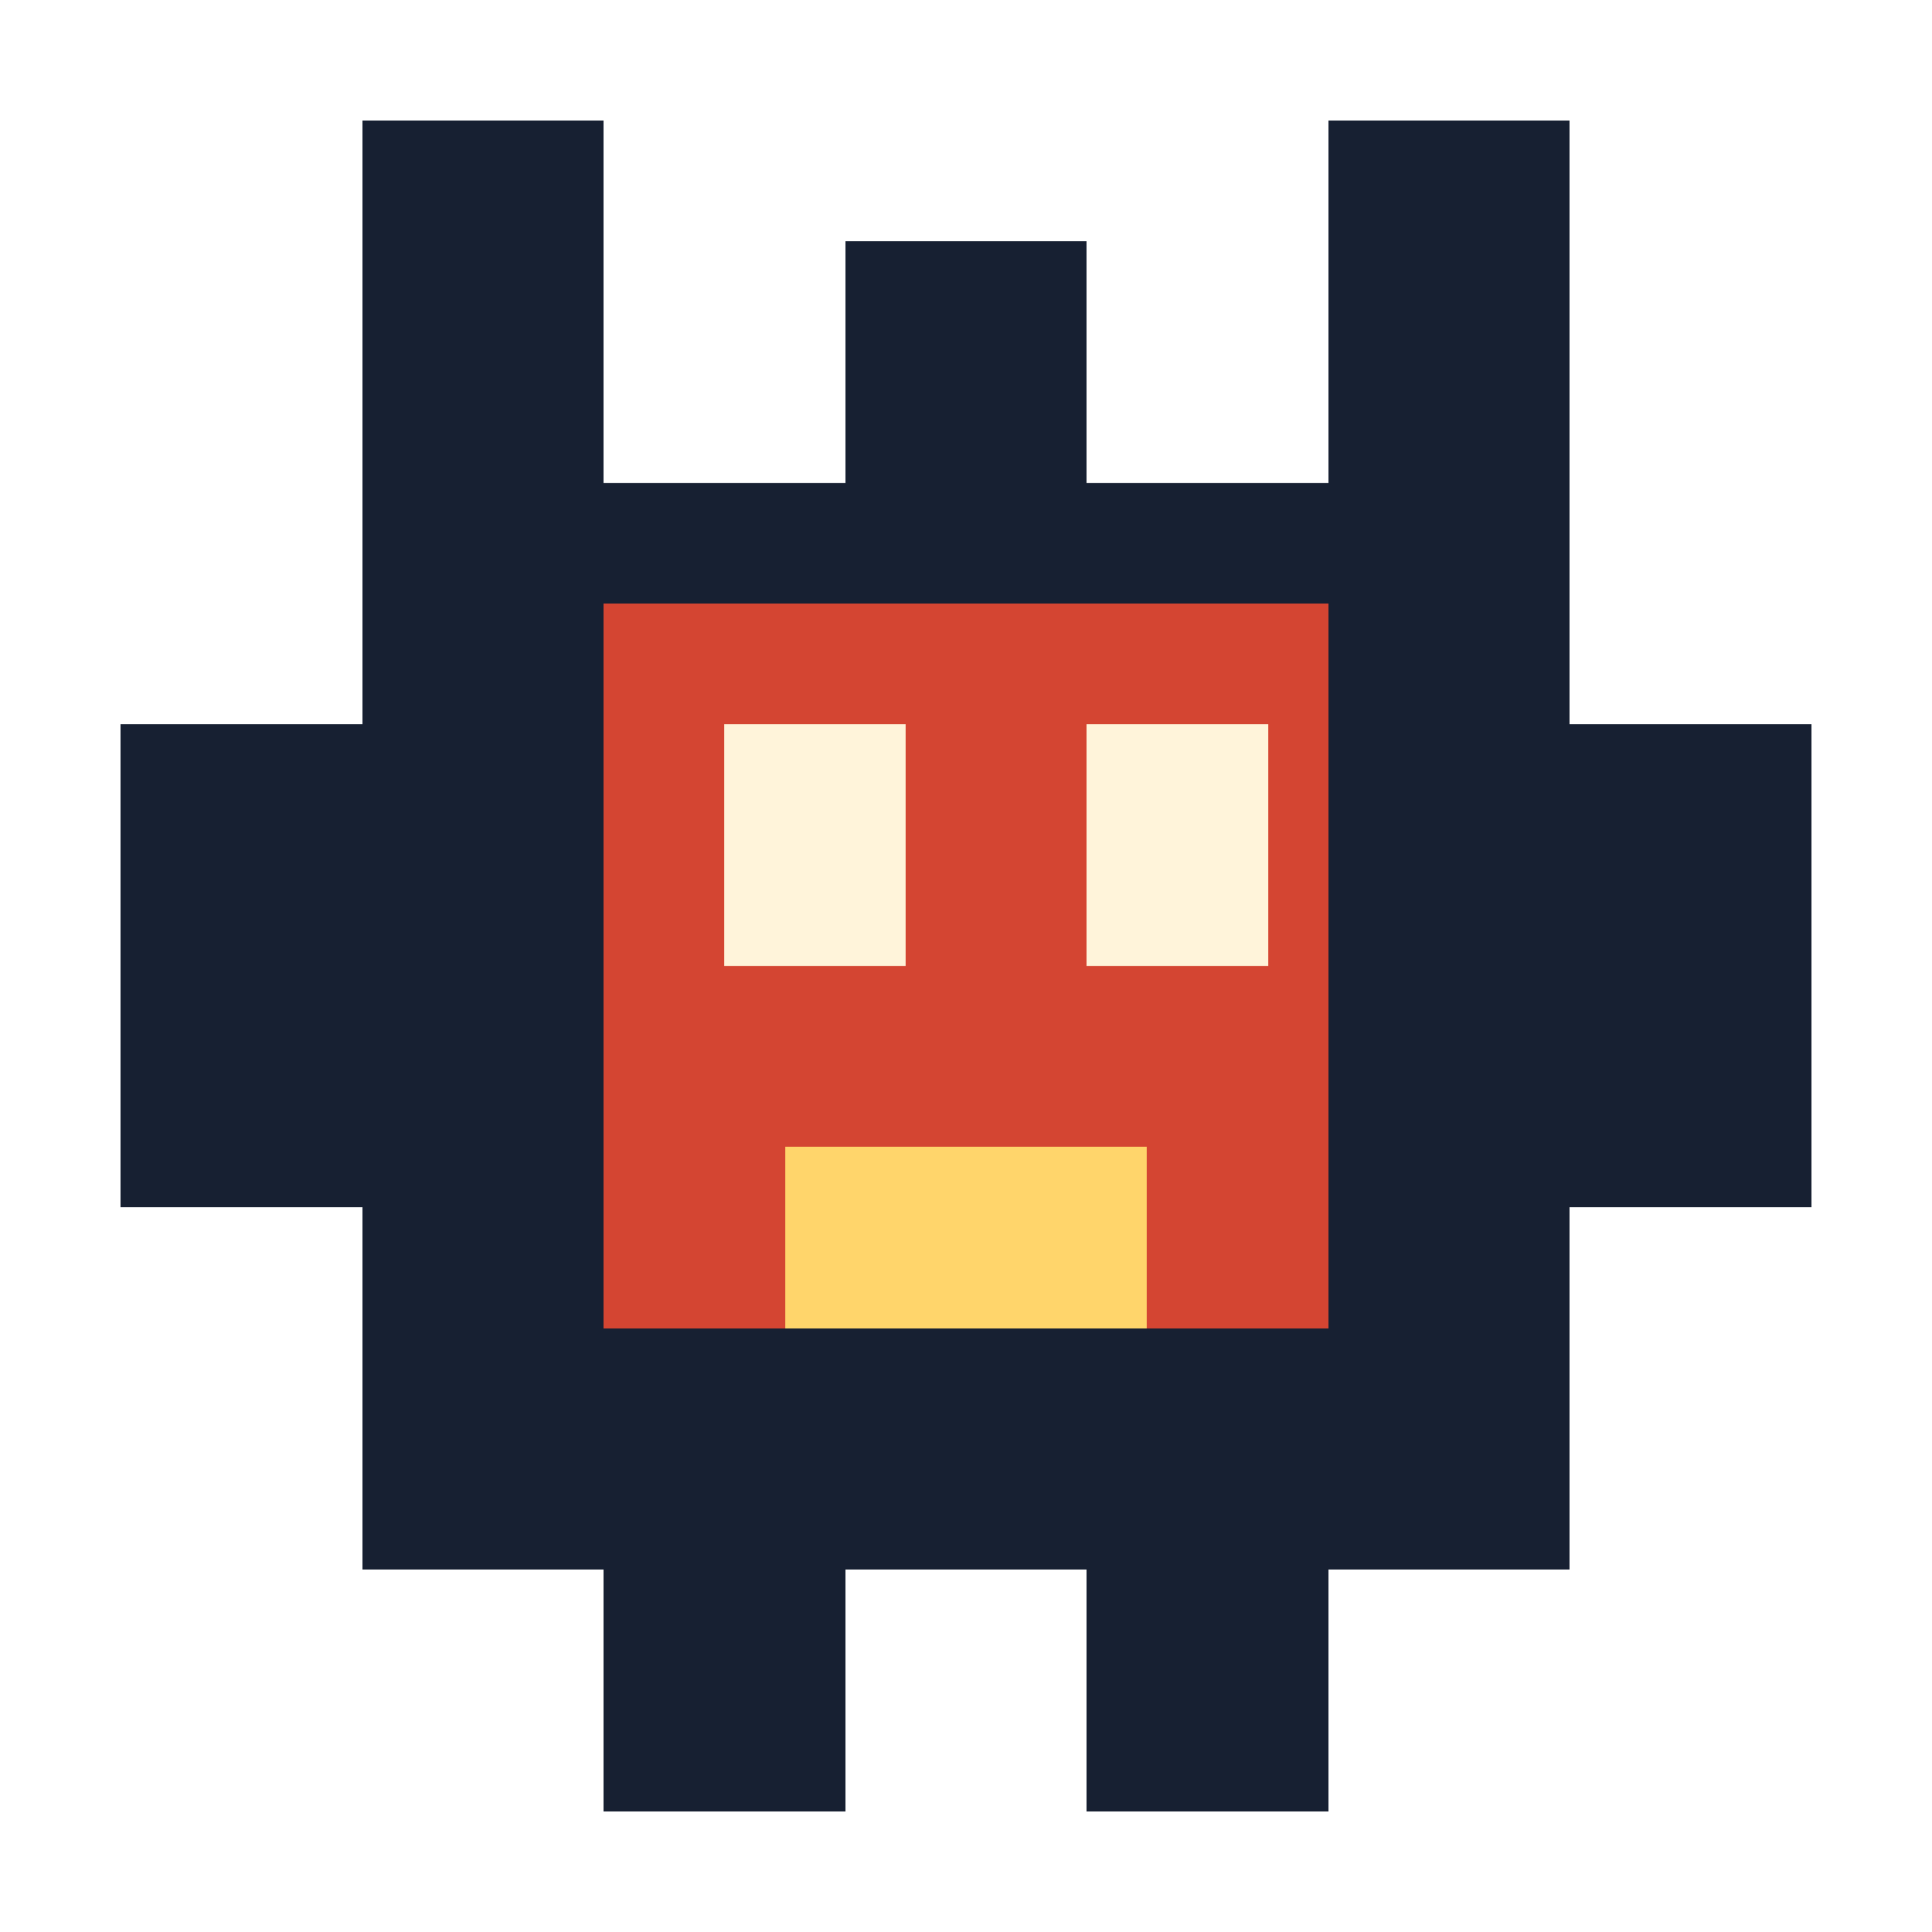
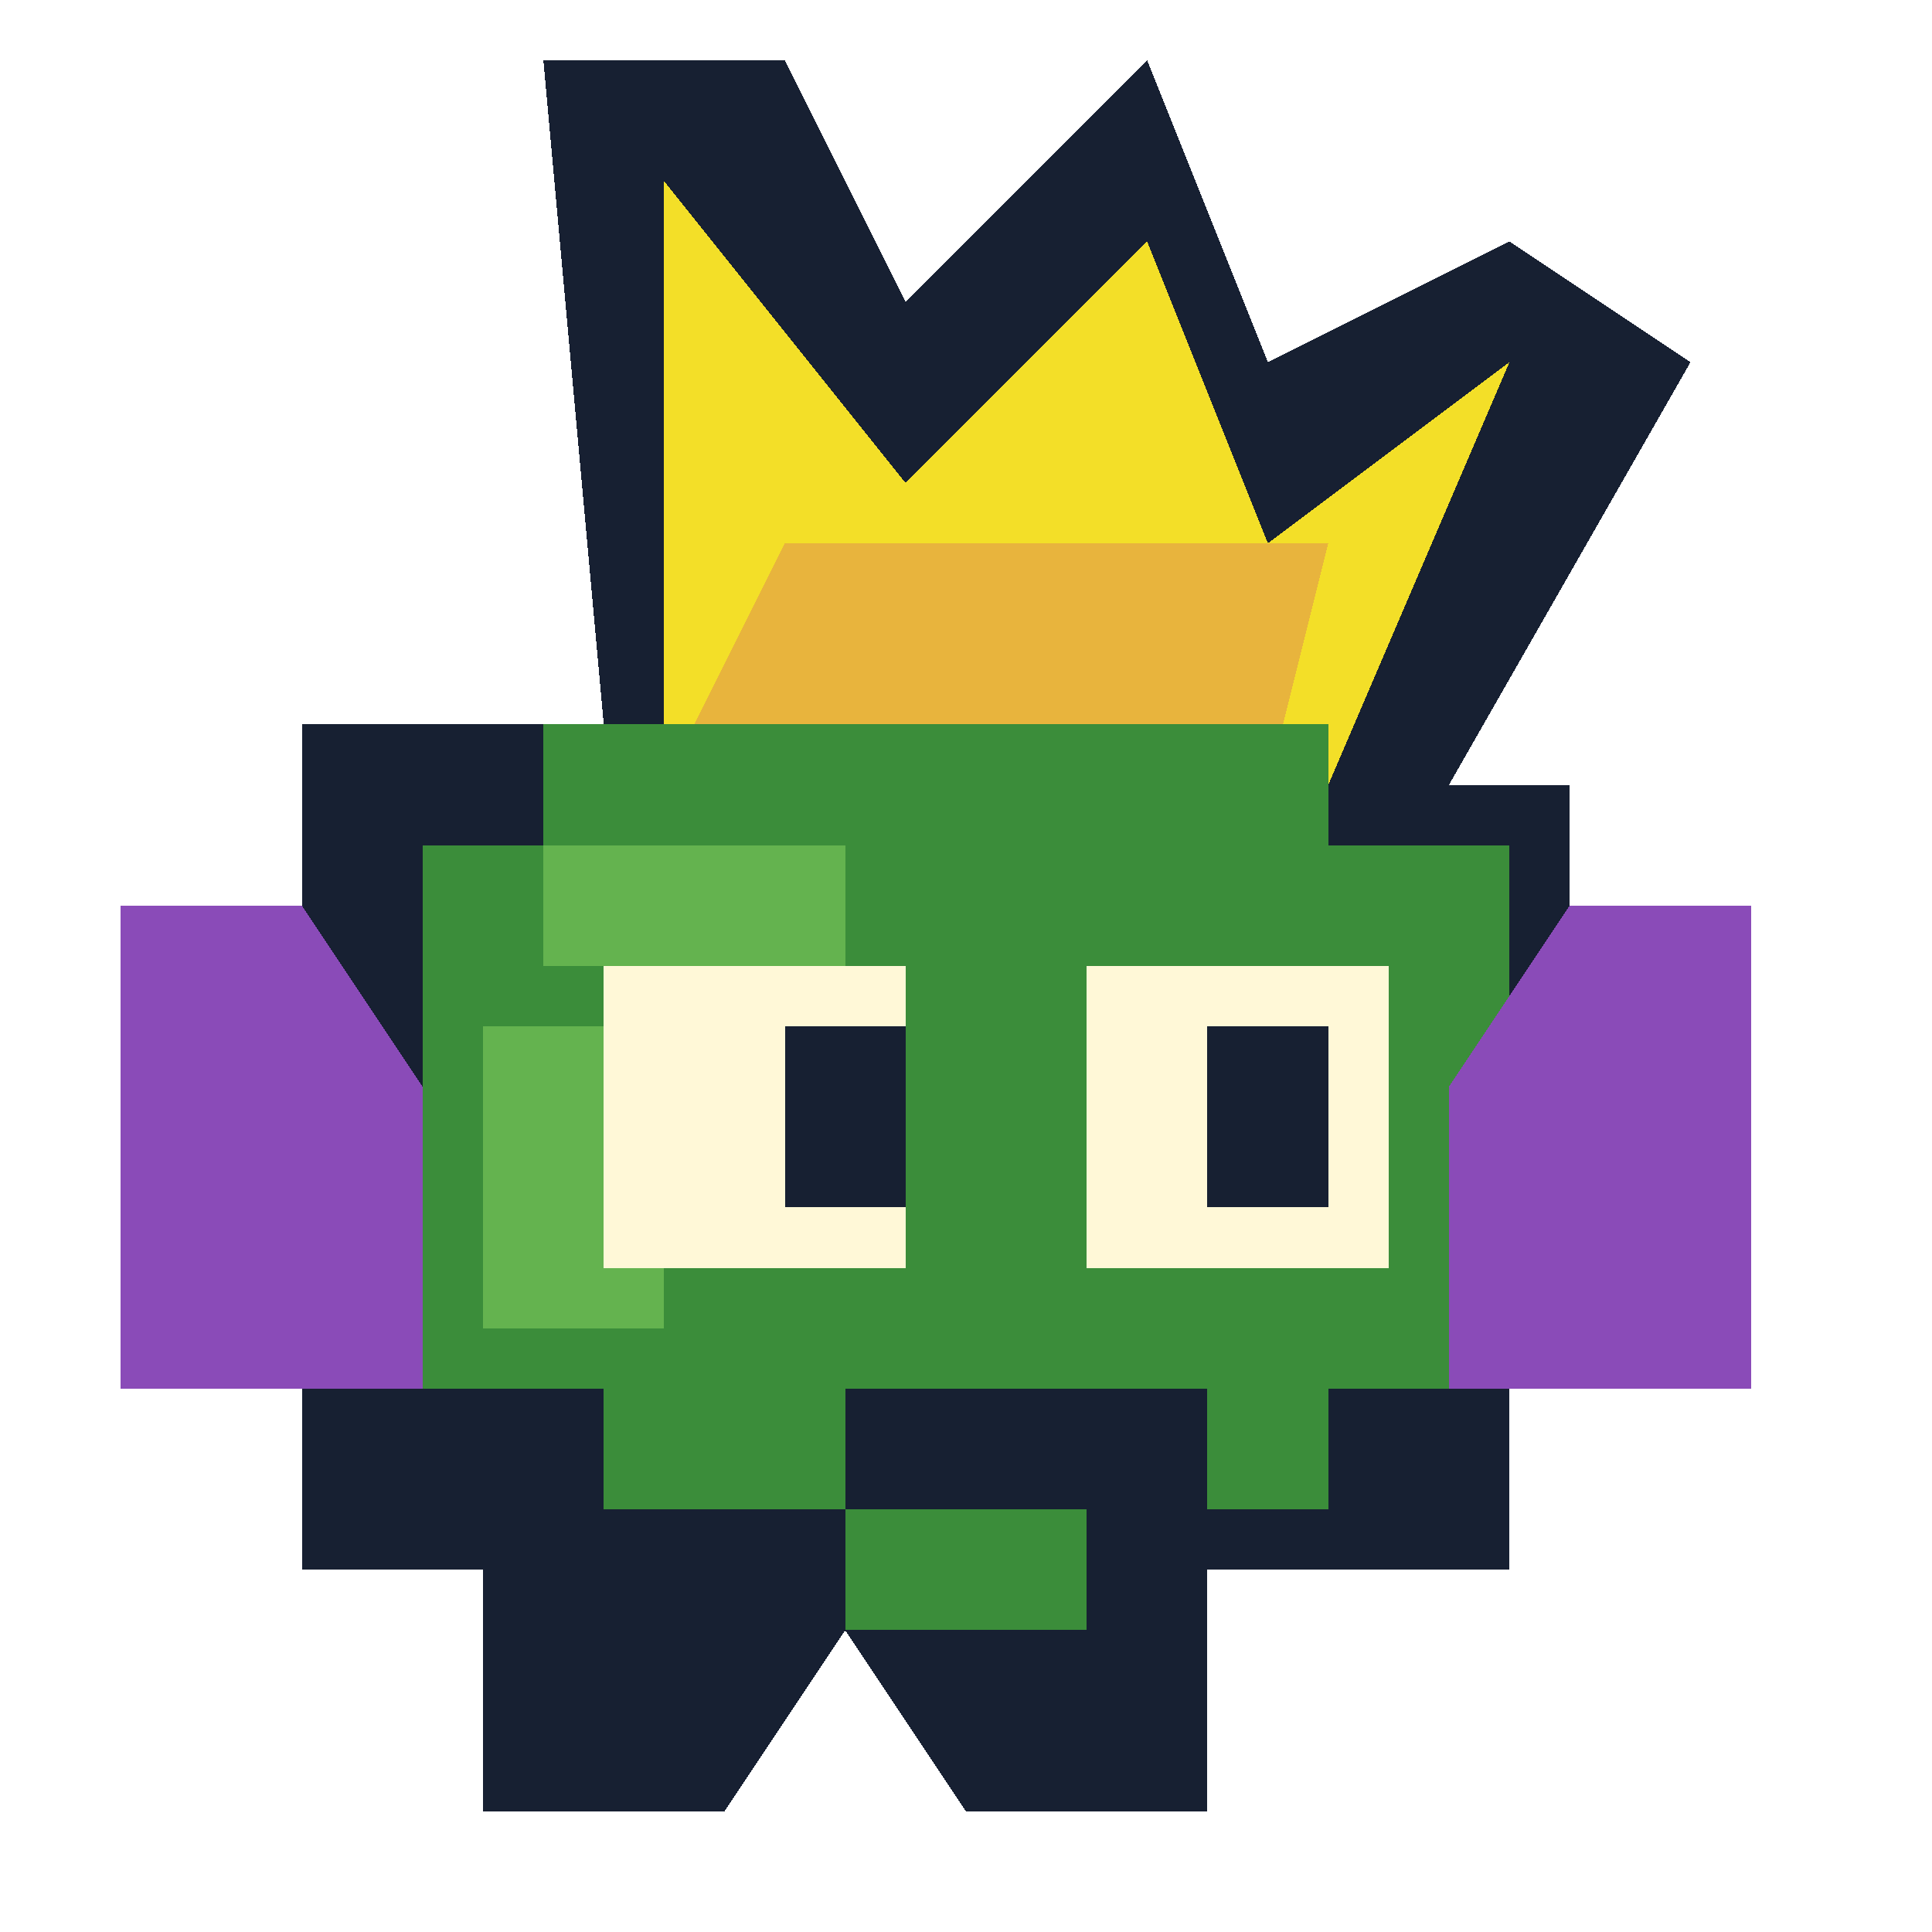
<svg xmlns="http://www.w3.org/2000/svg" viewBox="0 0 32 32" shape-rendering="crispEdges">
-   <g fill="#172032">
-     <rect x="14" y="4" width="4" height="4" />
-     <rect x="6" y="2" width="4" height="8" />
-     <rect x="22" y="2" width="4" height="8" />
-     <rect x="6" y="8" width="20" height="18" />
-     <rect x="2" y="12" width="4" height="8" />
-     <rect x="26" y="12" width="4" height="8" />
-     <rect x="10" y="26" width="4" height="4" />
-     <rect x="18" y="26" width="4" height="4" />
-   </g>
-   <rect x="10" y="10" width="12" height="12" fill="#d44532" />
-   <rect x="12" y="12" width="3" height="4" fill="#fff4da" />
-   <rect x="18" y="12" width="3" height="4" fill="#fff4da" />
-   <rect x="13" y="19" width="6" height="3" fill="#ffd56b" />
+   <path fill="#172032" d="M9 1h4l2 4 4-4 2 5 4-2 3 2-4 7h2v2h2v8h-3v3h-5v4h-4l-2-3-2 3H8v-4H5v-3H3v-8h2v-3h5z" />
+   <path fill="#f3df28" d="M11 3l4 5 4-4 2 5 4-3-3 7H11z" />
+   <path fill="#e8b43d" d="M13 9h9l-1 4H11z" />
+   <path fill="#3b8d3a" d="M9 12h13v2h3v9h-3v2h-4v2h-4v-2h-4v-2H7v-9h2z" />
+   <path fill="#64b34f" d="M9 14h5v2H9zm-1 3h3v5H8z" />
+   <path fill="#fff8d7" d="M10 16h5v5h-5zm8 0h5v5h-5z" />
+   <path fill="#172032" d="M13 17h2v3h-2zm7 0h2v3h-2zm-6 6h6v2h-6z" />
+   <path fill="#8a4bb8" d="M5 15H2v8h5v-5zm21 0h3v8h-5v-5z" />
</svg>
